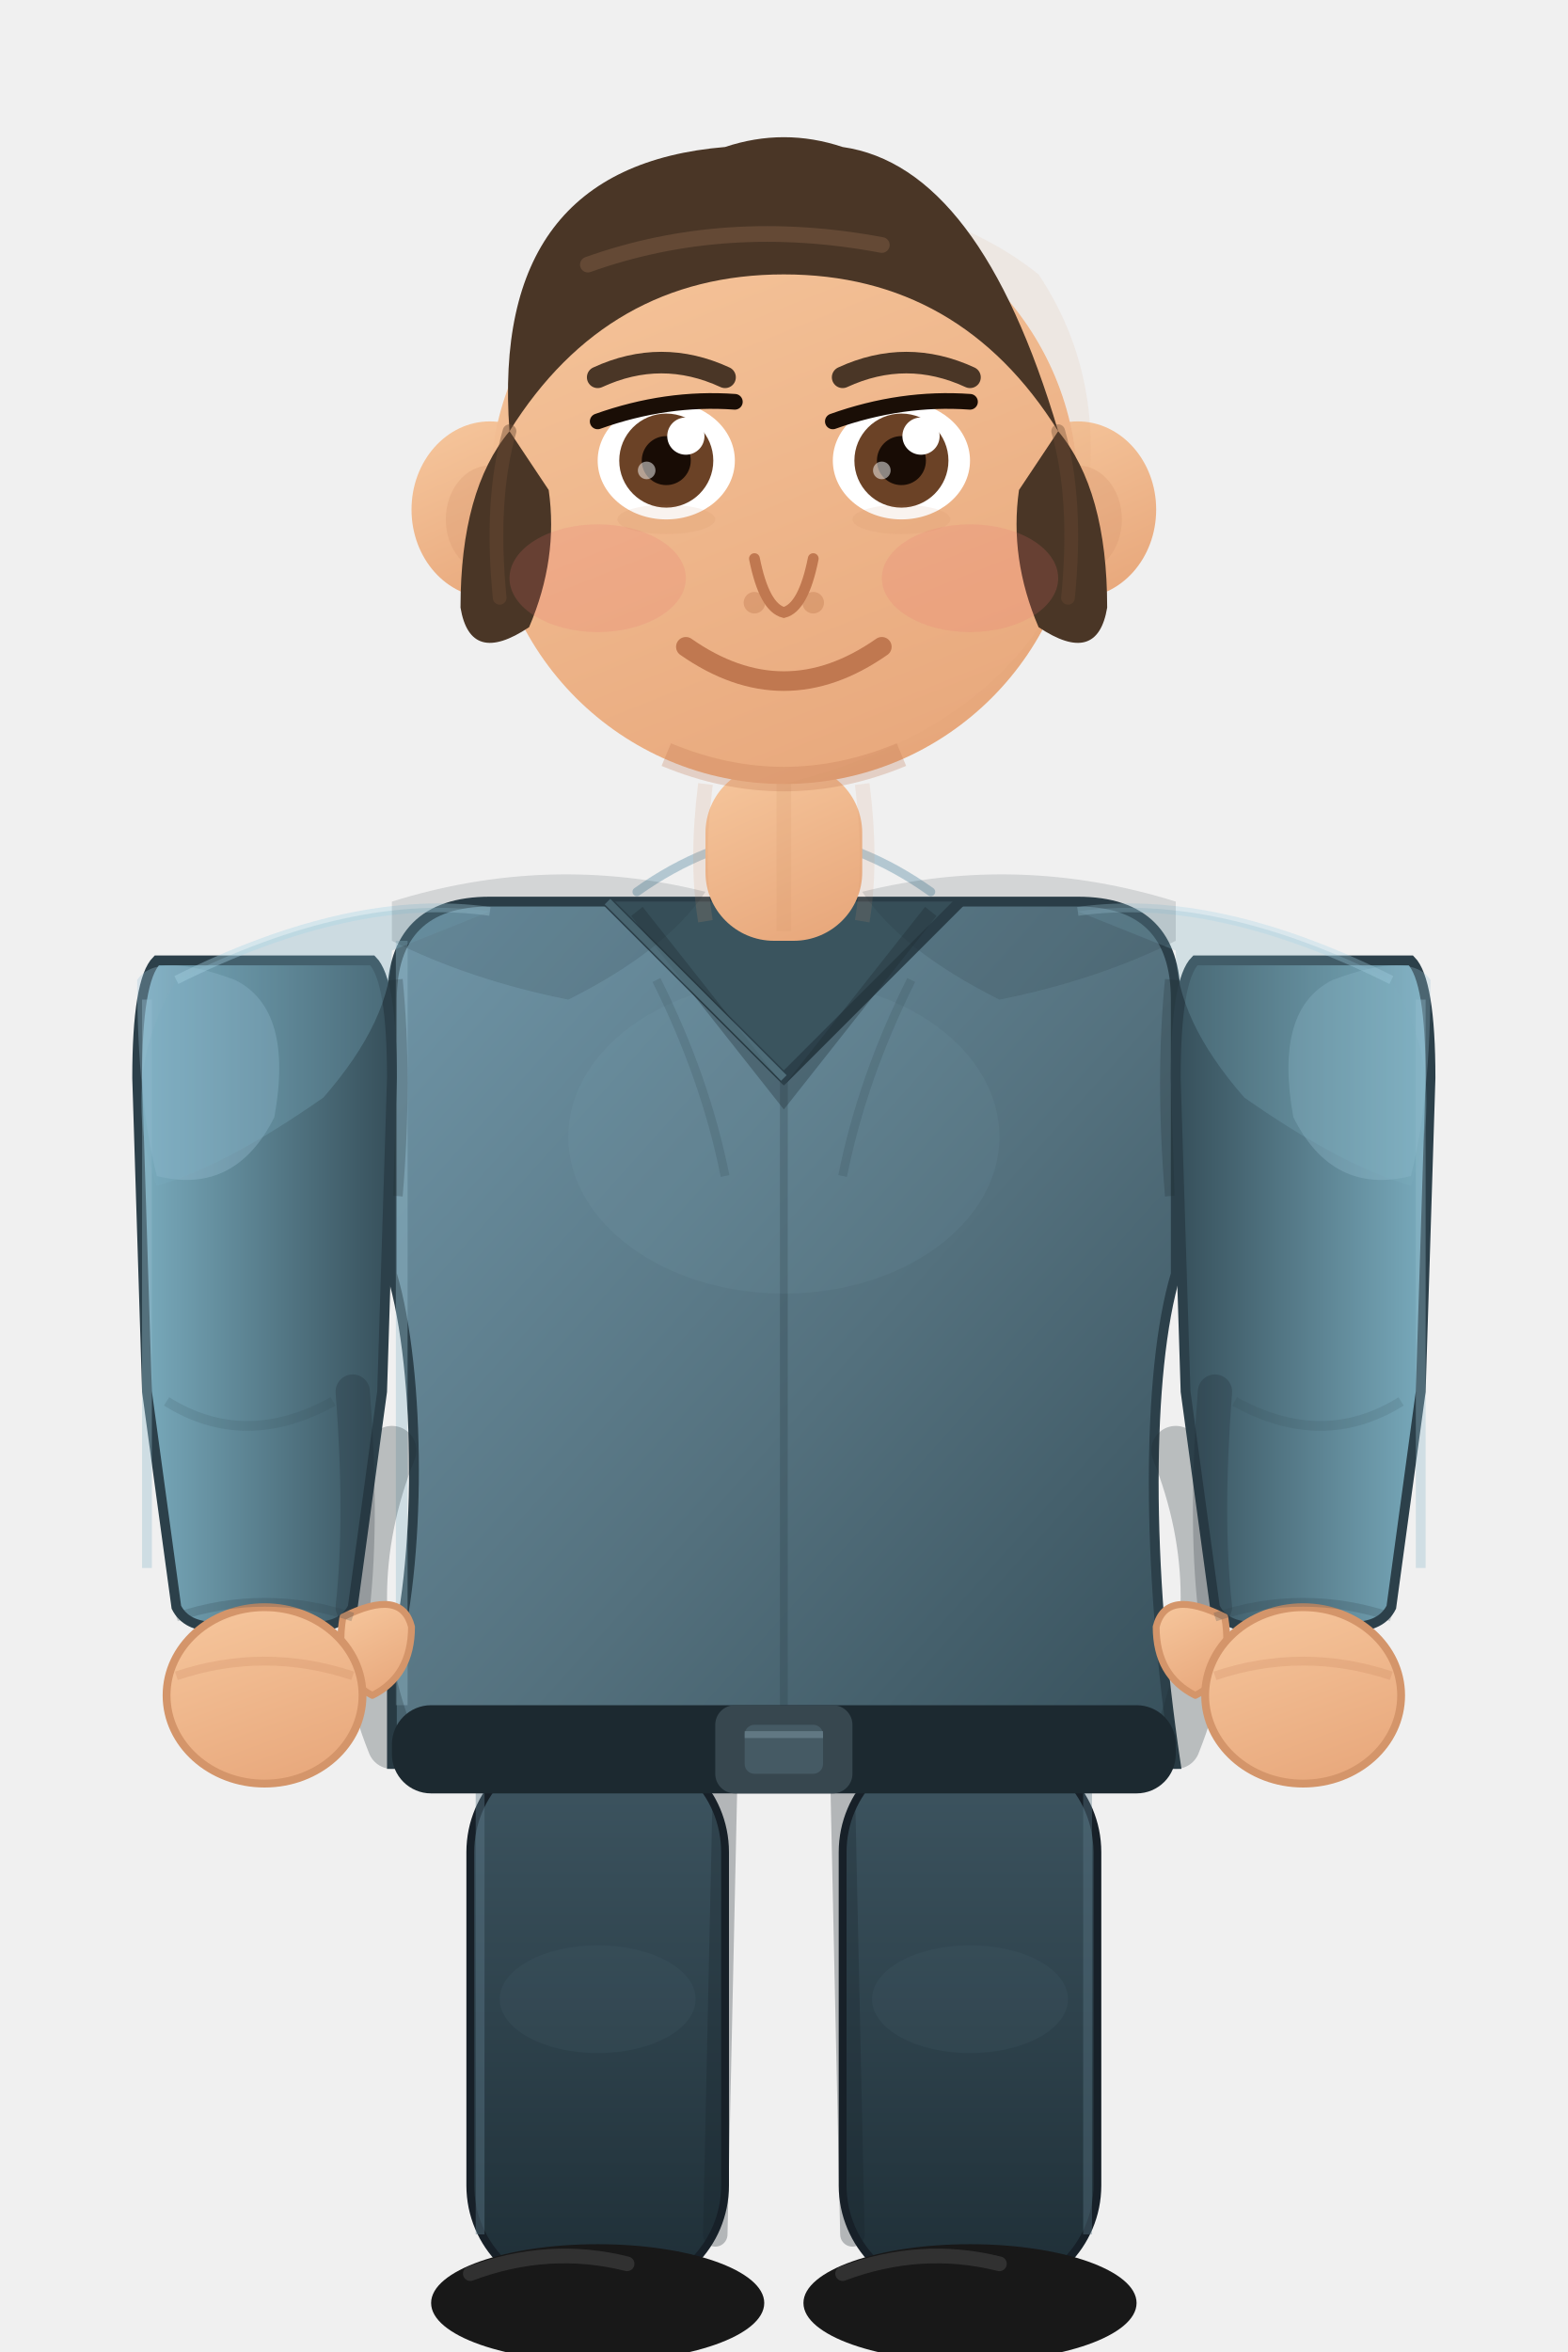
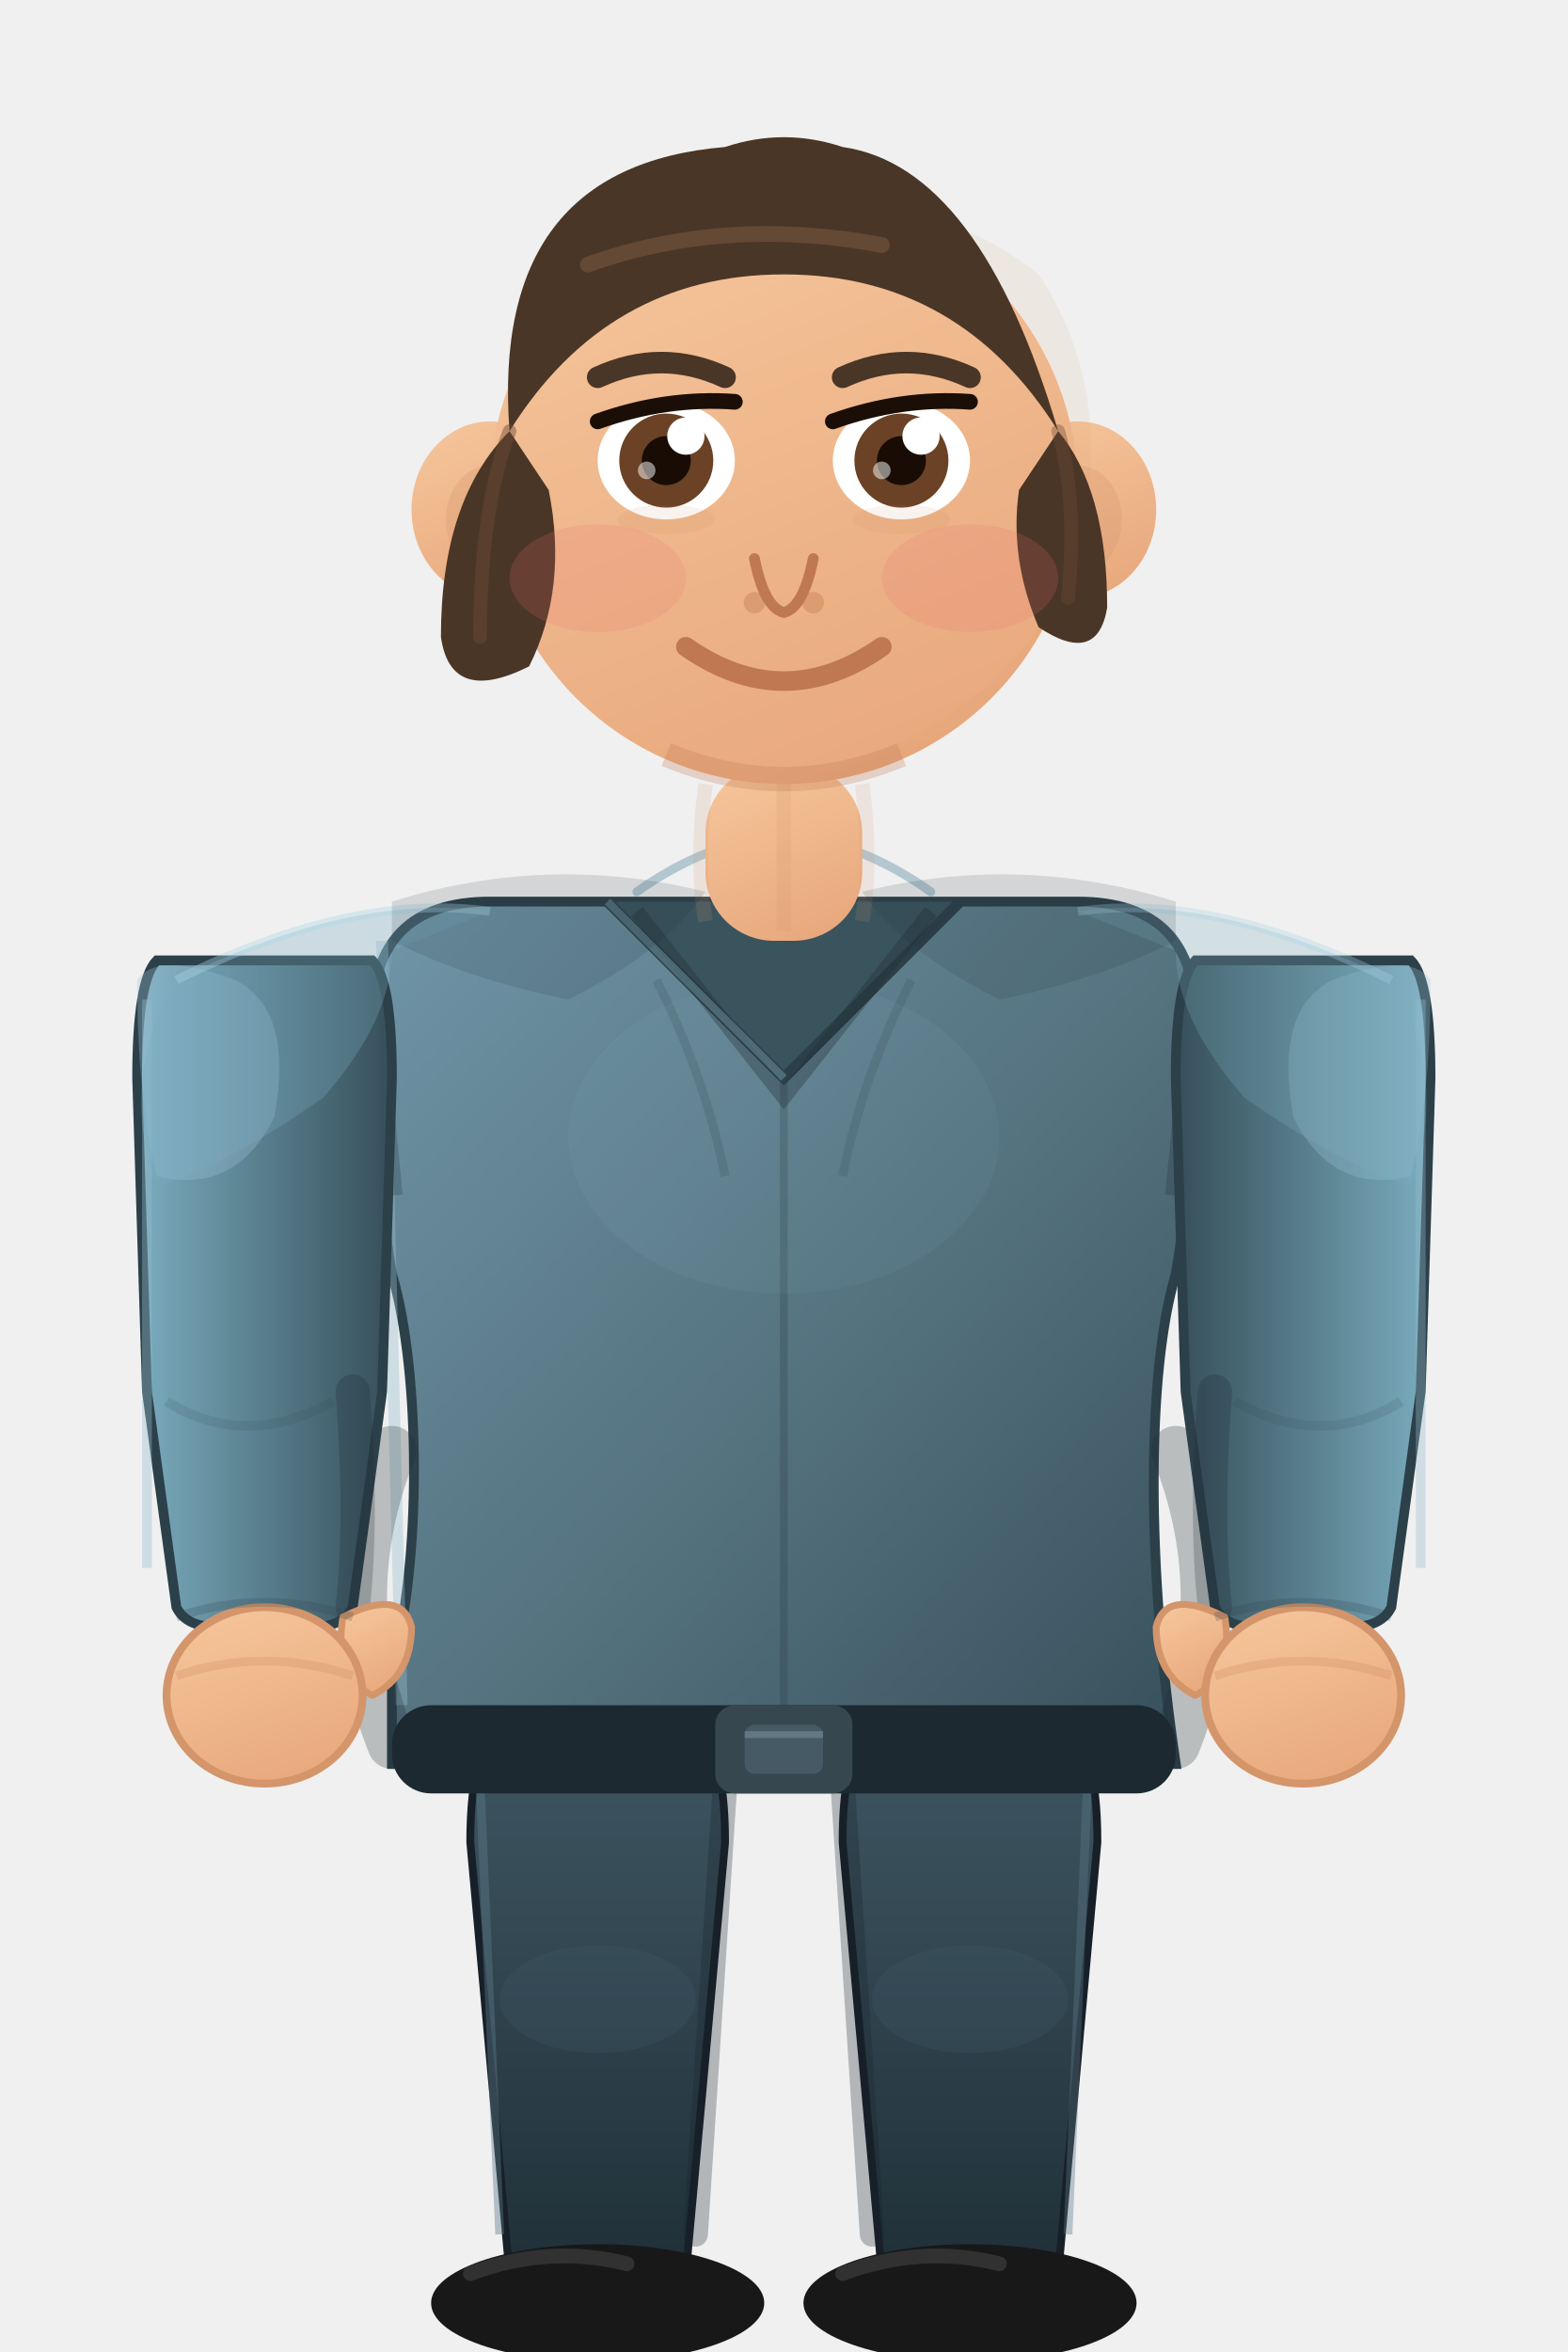
<svg xmlns="http://www.w3.org/2000/svg" viewBox="0 0 160 240">
  <defs>
    <linearGradient id="b2-sk" x1="0.3" y1="0" x2="0.7" y2="1">
      <stop offset="0%" stop-color="#F5C49A" />
      <stop offset="100%" stop-color="#E8A87C" />
    </linearGradient>
    <linearGradient id="b2-sh" x1="0" y1="0" x2="1" y2="1">
      <stop offset="0%" stop-color="#7096a8" />
      <stop offset="55%" stop-color="#54717e" />
      <stop offset="100%" stop-color="#364f5a" />
    </linearGradient>
    <linearGradient id="b2-aL" x1="0" y1="0" x2="1" y2="0">
      <stop offset="0%" stop-color="#7aacbe" />
      <stop offset="100%" stop-color="#364f5a" />
    </linearGradient>
    <linearGradient id="b2-aR" x1="1" y1="0" x2="0" y2="0">
      <stop offset="0%" stop-color="#7aacbe" />
      <stop offset="100%" stop-color="#364f5a" />
    </linearGradient>
    <linearGradient id="b2-pa" x1="0" y1="0" x2="0" y2="1">
      <stop offset="0%" stop-color="#3e5662" />
      <stop offset="100%" stop-color="#1e2e36" />
    </linearGradient>
  </defs>
-   <rect x="48" y="178" width="26" height="56" rx="11" fill="url(#b2-pa)" stroke="#172028" stroke-width="0.8" />
-   <line x1="49" y1="182" x2="49" y2="228" stroke="#5c7a8a" stroke-width="0.9" opacity="0.42" />
-   <rect x="86" y="178" width="26" height="56" rx="11" fill="url(#b2-pa)" stroke="#172028" stroke-width="0.8" />
-   <line x1="111" y1="182" x2="111" y2="228" stroke="#5c7a8a" stroke-width="0.9" opacity="0.38" />
-   <path d="M 74 182 L 73 228" stroke="#172028" stroke-width="2.5" opacity="0.28" stroke-linecap="round" />
-   <path d="M 86 182 L 87 228" stroke="#172028" stroke-width="2.5" opacity="0.28" stroke-linecap="round" />
+   <path d="M 50 178 L 72 178 Q 74 180 74 188 L 70 232 Q 69 234 65 234 L 57 234 Q 53 234 52 232 L 48 188 Q 48 180 50 178 Z" fill="url(#b2-pa)" stroke="#172028" stroke-width="0.8" />
+   <line x1="49" y1="182" x2="51" y2="228" stroke="#5c7a8a" stroke-width="0.9" opacity="0.42" />
+   <path d="M 110 178 L 88 178 Q 86 180 86 188 L 90 232 Q 91 234 95 234 L 103 234 Q 107 234 108 232 L 112 188 Q 112 180 110 178 Z" fill="url(#b2-pa)" stroke="#172028" stroke-width="0.8" />
+   <line x1="111" y1="182" x2="109" y2="228" stroke="#5c7a8a" stroke-width="0.9" opacity="0.38" />
+   <path d="M 74 182 L 71 228" stroke="#172028" stroke-width="2.5" opacity="0.28" stroke-linecap="round" />
+   <path d="M 86 182 L 89 228" stroke="#172028" stroke-width="2.5" opacity="0.28" stroke-linecap="round" />
  <ellipse cx="61" cy="204" rx="10" ry="5.5" fill="#4a6574" opacity="0.16" />
  <ellipse cx="99" cy="204" rx="10" ry="5.5" fill="#4a6574" opacity="0.16" />
  <ellipse cx="61" cy="235" rx="17" ry="6" fill="#181818" />
  <path d="M 48 232 Q 56 229 64 231" fill="none" stroke="#3c3c3c" stroke-width="1.5" stroke-linecap="round" opacity="0.7" />
  <ellipse cx="99" cy="235" rx="17" ry="6" fill="#181818" />
  <path d="M 86 232 Q 94 229 102 231" fill="none" stroke="#3c3c3c" stroke-width="1.5" stroke-linecap="round" opacity="0.7" />
-   <path d="M 50 92 Q 40 92 40 102 L 40 130 C 43 140 43 160 40 170 L 40 180 L 120 180 C 117 160 117 140 120 130 L 120 102 Q 120 92 110 92 Z" fill="url(#b2-sh)" stroke="#2c404a" stroke-width="1" />
-   <line x1="41" y1="96" x2="41" y2="174" stroke="#96bece" stroke-width="1.2" opacity="0.38" />
+   <path d="M 50 92 Q 38 92 38 104 Q 38 118 40 130 C 43 140 43 160 40 170 L 40 180 L 120 180 C 117 160 117 140 120 130 Q 122 118 122 104 Q 122 92 110 92 Z" fill="url(#b2-sh)" stroke="#2c404a" stroke-width="1" />
+   <line x1="39" y1="96" x2="41" y2="174" stroke="#96bece" stroke-width="1.2" opacity="0.38" />
  <line x1="80" y1="97" x2="80" y2="178" stroke="#2c404a" stroke-width="0.8" opacity="0.3" />
  <ellipse cx="80" cy="116" rx="22" ry="16" fill="#96bece" opacity="0.07" />
  <path d="M 67 100 Q 72 110 74 120" fill="none" stroke="#2c404a" stroke-width="0.9" opacity="0.18" />
  <path d="M 93 100 Q 88 110 86 120" fill="none" stroke="#2c404a" stroke-width="0.9" opacity="0.18" />
  <path d="M 40 148 Q 34 163 40 178" fill="none" stroke="#1c2930" stroke-width="5" opacity="0.26" stroke-linecap="round" />
  <path d="M 120 148 Q 126 163 120 178" fill="none" stroke="#1c2930" stroke-width="5" opacity="0.26" stroke-linecap="round" />
-   <path d="M 40 100 Q 41 110 40 122" fill="none" stroke="#1c2930" stroke-width="2.2" opacity="0.24" />
-   <path d="M 120 100 Q 119 110 120 122" fill="none" stroke="#1c2930" stroke-width="2.2" opacity="0.24" />
+   <path d="M 38 102 Q 39 112 40 122" fill="none" stroke="#1c2930" stroke-width="2.2" opacity="0.24" />
+   <path d="M 122 102 Q 121 112 120 122" fill="none" stroke="#1c2930" stroke-width="2.2" opacity="0.24" />
  <path d="M 65 91 Q 72 86 80 85 Q 88 86 95 91" fill="none" stroke="#6090a8" stroke-width="0.9" opacity="0.42" stroke-linecap="round" />
  <path d="M 62 92 L 80 110 L 98 92" fill="#3a545e" stroke="#2c404a" stroke-width="1.1" />
  <path d="M 65 93 L 80 112 L 95 93" fill="none" stroke="#1c2930" stroke-width="1.5" opacity="0.32" />
  <line x1="62" y1="92" x2="80" y2="110" stroke="#8ec0d2" stroke-width="0.8" opacity="0.35" />
  <rect x="40" y="174" width="80" height="9" rx="4" fill="#1c2930" />
  <rect x="73" y="174" width="14" height="9" rx="2" fill="#37474f" />
  <rect x="76" y="176" width="8" height="5" rx="1" fill="#455a64" />
  <line x1="76" y1="177" x2="84" y2="177" stroke="#78909c" stroke-width="0.7" opacity="0.55" />
  <path d="M 16 98 L 38 98 Q 40 100 40 110 L 39 142 L 36 164 Q 35 166 32 166 L 22 166 Q 19 166 18 164 L 15 142 L 14 110 Q 14 100 16 98 Z" fill="url(#b2-aL)" stroke="#2c404a" stroke-width="1" />
  <line x1="15" y1="102" x2="15" y2="160" stroke="#96bece" stroke-width="1" opacity="0.38" />
  <path d="M 14 100 Q 16 97 24 100 Q 30 103 28 114 Q 24 122 16 120 Q 14 112 14 100 Z" fill="#9cc4d8" opacity="0.32" />
  <path d="M 144 98 L 122 98 Q 120 100 120 110 L 121 142 L 124 164 Q 125 166 128 166 L 138 166 Q 141 166 142 164 L 145 142 L 146 110 Q 146 100 144 98 Z" fill="url(#b2-aR)" stroke="#2c404a" stroke-width="1" />
  <line x1="145" y1="102" x2="145" y2="160" stroke="#96bece" stroke-width="1" opacity="0.35" />
  <path d="M 146 100 Q 144 97 136 100 Q 130 103 132 114 Q 136 122 144 120 Q 146 112 146 100 Z" fill="#9cc4d8" opacity="0.28" />
  <path d="M 36 142 Q 37 155 36 164" fill="none" stroke="#172028" stroke-width="3.5" opacity="0.22" stroke-linecap="round" />
  <path d="M 124 142 Q 123 155 124 164" fill="none" stroke="#172028" stroke-width="3.5" opacity="0.22" stroke-linecap="round" />
  <path d="M 17 143 Q 25 148 34 143" fill="none" stroke="#2c404a" stroke-width="1" opacity="0.14" />
  <path d="M 143 143 Q 135 148 126 143" fill="none" stroke="#2c404a" stroke-width="1" opacity="0.14" />
  <path d="M 35 165 Q 41 162 42 166 Q 42 171 38 173 Q 34 171 35 165 Z" fill="url(#b2-sk)" stroke="#d4956a" stroke-width="0.7" stroke-linejoin="round" />
  <ellipse cx="27" cy="173" rx="10" ry="9" fill="url(#b2-sk)" stroke="#d4956a" stroke-width="0.8" />
  <path d="M 125 165 Q 119 162 118 166 Q 118 171 122 173 Q 126 171 125 165 Z" fill="url(#b2-sk)" stroke="#d4956a" stroke-width="0.7" stroke-linejoin="round" />
  <ellipse cx="133" cy="173" rx="10" ry="9" fill="url(#b2-sk)" stroke="#d4956a" stroke-width="0.8" />
  <path d="M 18 171 Q 27 168 36 171" fill="none" stroke="#c07850" stroke-width="0.9" opacity="0.20" />
  <path d="M 124 171 Q 133 168 142 171" fill="none" stroke="#c07850" stroke-width="0.9" opacity="0.20" />
  <path d="M 18 165 Q 27 162 36 165" fill="none" stroke="#2c404a" stroke-width="0.9" opacity="0.22" />
  <path d="M 124 165 Q 133 162 142 165" fill="none" stroke="#2c404a" stroke-width="0.9" opacity="0.22" />
  <path d="M 50 93 Q 36 91 18 100 Q 12 110 16 121 Q 23 119 33 112 Q 40 104 40 97 Z" fill="#7aacbe" opacity="0.30" />
  <path d="M 50 93 Q 36 91 18 100" fill="none" stroke="#a8d4e6" stroke-width="0.9" opacity="0.38" />
  <path d="M 110 93 Q 124 91 142 100 Q 148 110 144 121 Q 137 119 127 112 Q 120 104 120 97 Z" fill="#7aacbe" opacity="0.26" />
  <path d="M 110 93 Q 124 91 142 100" fill="none" stroke="#a8d4e6" stroke-width="0.9" opacity="0.32" />
  <rect x="72" y="78" width="16" height="18" rx="7" fill="url(#b2-sk)" />
  <line x1="80" y1="79" x2="80" y2="95" stroke="#d4956a" stroke-width="1.5" opacity="0.18" />
  <path d="M 72 80 Q 71 88 72 94" fill="none" stroke="#d4956a" stroke-width="1.5" opacity="0.16" />
  <path d="M 88 80 Q 89 88 88 94" fill="none" stroke="#d4956a" stroke-width="1.5" opacity="0.14" />
  <path d="M 40 92 Q 56 87 72 91 Q 68 97 58 102 Q 48 100 40 96 Z" fill="#1c2930" opacity="0.14" />
  <path d="M 120 92 Q 104 87 88 91 Q 92 97 102 102 Q 112 100 120 96 Z" fill="#1c2930" opacity="0.14" />
  <ellipse cx="50" cy="52" rx="8" ry="9" fill="url(#b2-sk)" />
  <ellipse cx="110" cy="52" rx="8" ry="9" fill="url(#b2-sk)" />
  <ellipse cx="50" cy="53" rx="4.5" ry="5.5" fill="#d4956a" opacity="0.28" />
  <ellipse cx="110" cy="53" rx="4.5" ry="5.5" fill="#d4956a" opacity="0.28" />
  <circle cx="80" cy="50" r="30" fill="url(#b2-sk)" />
  <path d="M 80 20 A 30 30 0 0 1 80 80 Q 104 74 110 56 Q 114 40 106 28 Q 96 20 80 20 Z" fill="#d4956a" opacity="0.10" />
  <path d="M 68 77 Q 80 82 92 77" fill="none" stroke="#c07850" stroke-width="2.5" opacity="0.27" />
-   <path d="M 52 44 Q 47 50 47 62 Q 48 68 54 64 Q 57 57 56 50 Z" fill="#4a3626" />
+   <path d="M 52 44 Q 45 51 45 65 Q 46 72 54 68 Q 58 60 56 50 Z" fill="#4a3626" />
  <path d="M 108 44 Q 113 50 113 62 Q 112 68 106 64 Q 103 57 104 50 Z" fill="#4a3626" />
  <path d="M 52 44 Q 50 17 74 15 Q 80 13 86 15 Q 100 17 108 44 Q 98 28 80 28 Q 62 28 52 44 Z" fill="#4a3626" />
  <path d="M 60 27 Q 74 22 90 25" fill="none" stroke="#7d5c44" stroke-width="1.6" stroke-linecap="round" opacity="0.5" />
-   <path d="M 52 44 Q 50 51 51 61" fill="none" stroke="#6b4a33" stroke-width="1.4" stroke-linecap="round" opacity="0.45" />
+   <path d="M 52 44 Q 49 52 49 65" fill="none" stroke="#6b4a33" stroke-width="1.4" stroke-linecap="round" opacity="0.45" />
  <path d="M 108 44 Q 110 51 109 61" fill="none" stroke="#6b4a33" stroke-width="1.4" stroke-linecap="round" opacity="0.38" />
  <path d="M 61 38.5 Q 67.5 35.5 74 38.5" fill="none" stroke="#4a3626" stroke-width="2.2" stroke-linecap="round" />
  <path d="M 86 38.5 Q 92.5 35.5 99 38.5" fill="none" stroke="#4a3626" stroke-width="2.2" stroke-linecap="round" />
  <ellipse cx="68" cy="47" rx="7" ry="6" fill="white" />
  <ellipse cx="92" cy="47" rx="7" ry="6" fill="white" />
  <circle cx="68" cy="47" r="4.8" fill="#6B4226" />
  <circle cx="92" cy="47" r="4.8" fill="#6B4226" />
  <circle cx="68" cy="47" r="2.5" fill="#180c05" />
  <circle cx="92" cy="47" r="2.5" fill="#180c05" />
  <circle cx="70" cy="44.5" r="1.9" fill="white" />
  <circle cx="94" cy="44.5" r="1.9" fill="white" />
  <circle cx="66" cy="48" r="0.9" fill="white" opacity="0.5" />
  <circle cx="90" cy="48" r="0.9" fill="white" opacity="0.5" />
  <ellipse cx="68" cy="53" rx="5" ry="1.5" fill="#c07850" opacity="0.09" />
  <ellipse cx="92" cy="53" rx="5" ry="1.5" fill="#c07850" opacity="0.09" />
  <path d="M 61 43 Q 68 40.5 75 41" fill="none" stroke="#1a0e06" stroke-width="1.6" stroke-linecap="round" />
  <path d="M 85 43 Q 92 40.5 99 41" fill="none" stroke="#1a0e06" stroke-width="1.6" stroke-linecap="round" />
  <path d="M 77 57 Q 78 62 80 62.5 Q 82 62 83 57" fill="none" stroke="#c07850" stroke-width="1.1" stroke-linecap="round" />
  <circle cx="77" cy="61.5" r="1.1" fill="#c07850" opacity="0.38" />
  <circle cx="83" cy="61.5" r="1.1" fill="#c07850" opacity="0.38" />
  <path d="M 70 66 Q 80 73 90 66" stroke="#c07850" stroke-width="2" fill="none" stroke-linecap="round" />
  <ellipse cx="61" cy="59" rx="9" ry="5.5" fill="#e87070" opacity="0.18" />
  <ellipse cx="99" cy="59" rx="9" ry="5.5" fill="#e87070" opacity="0.18" />
</svg>
